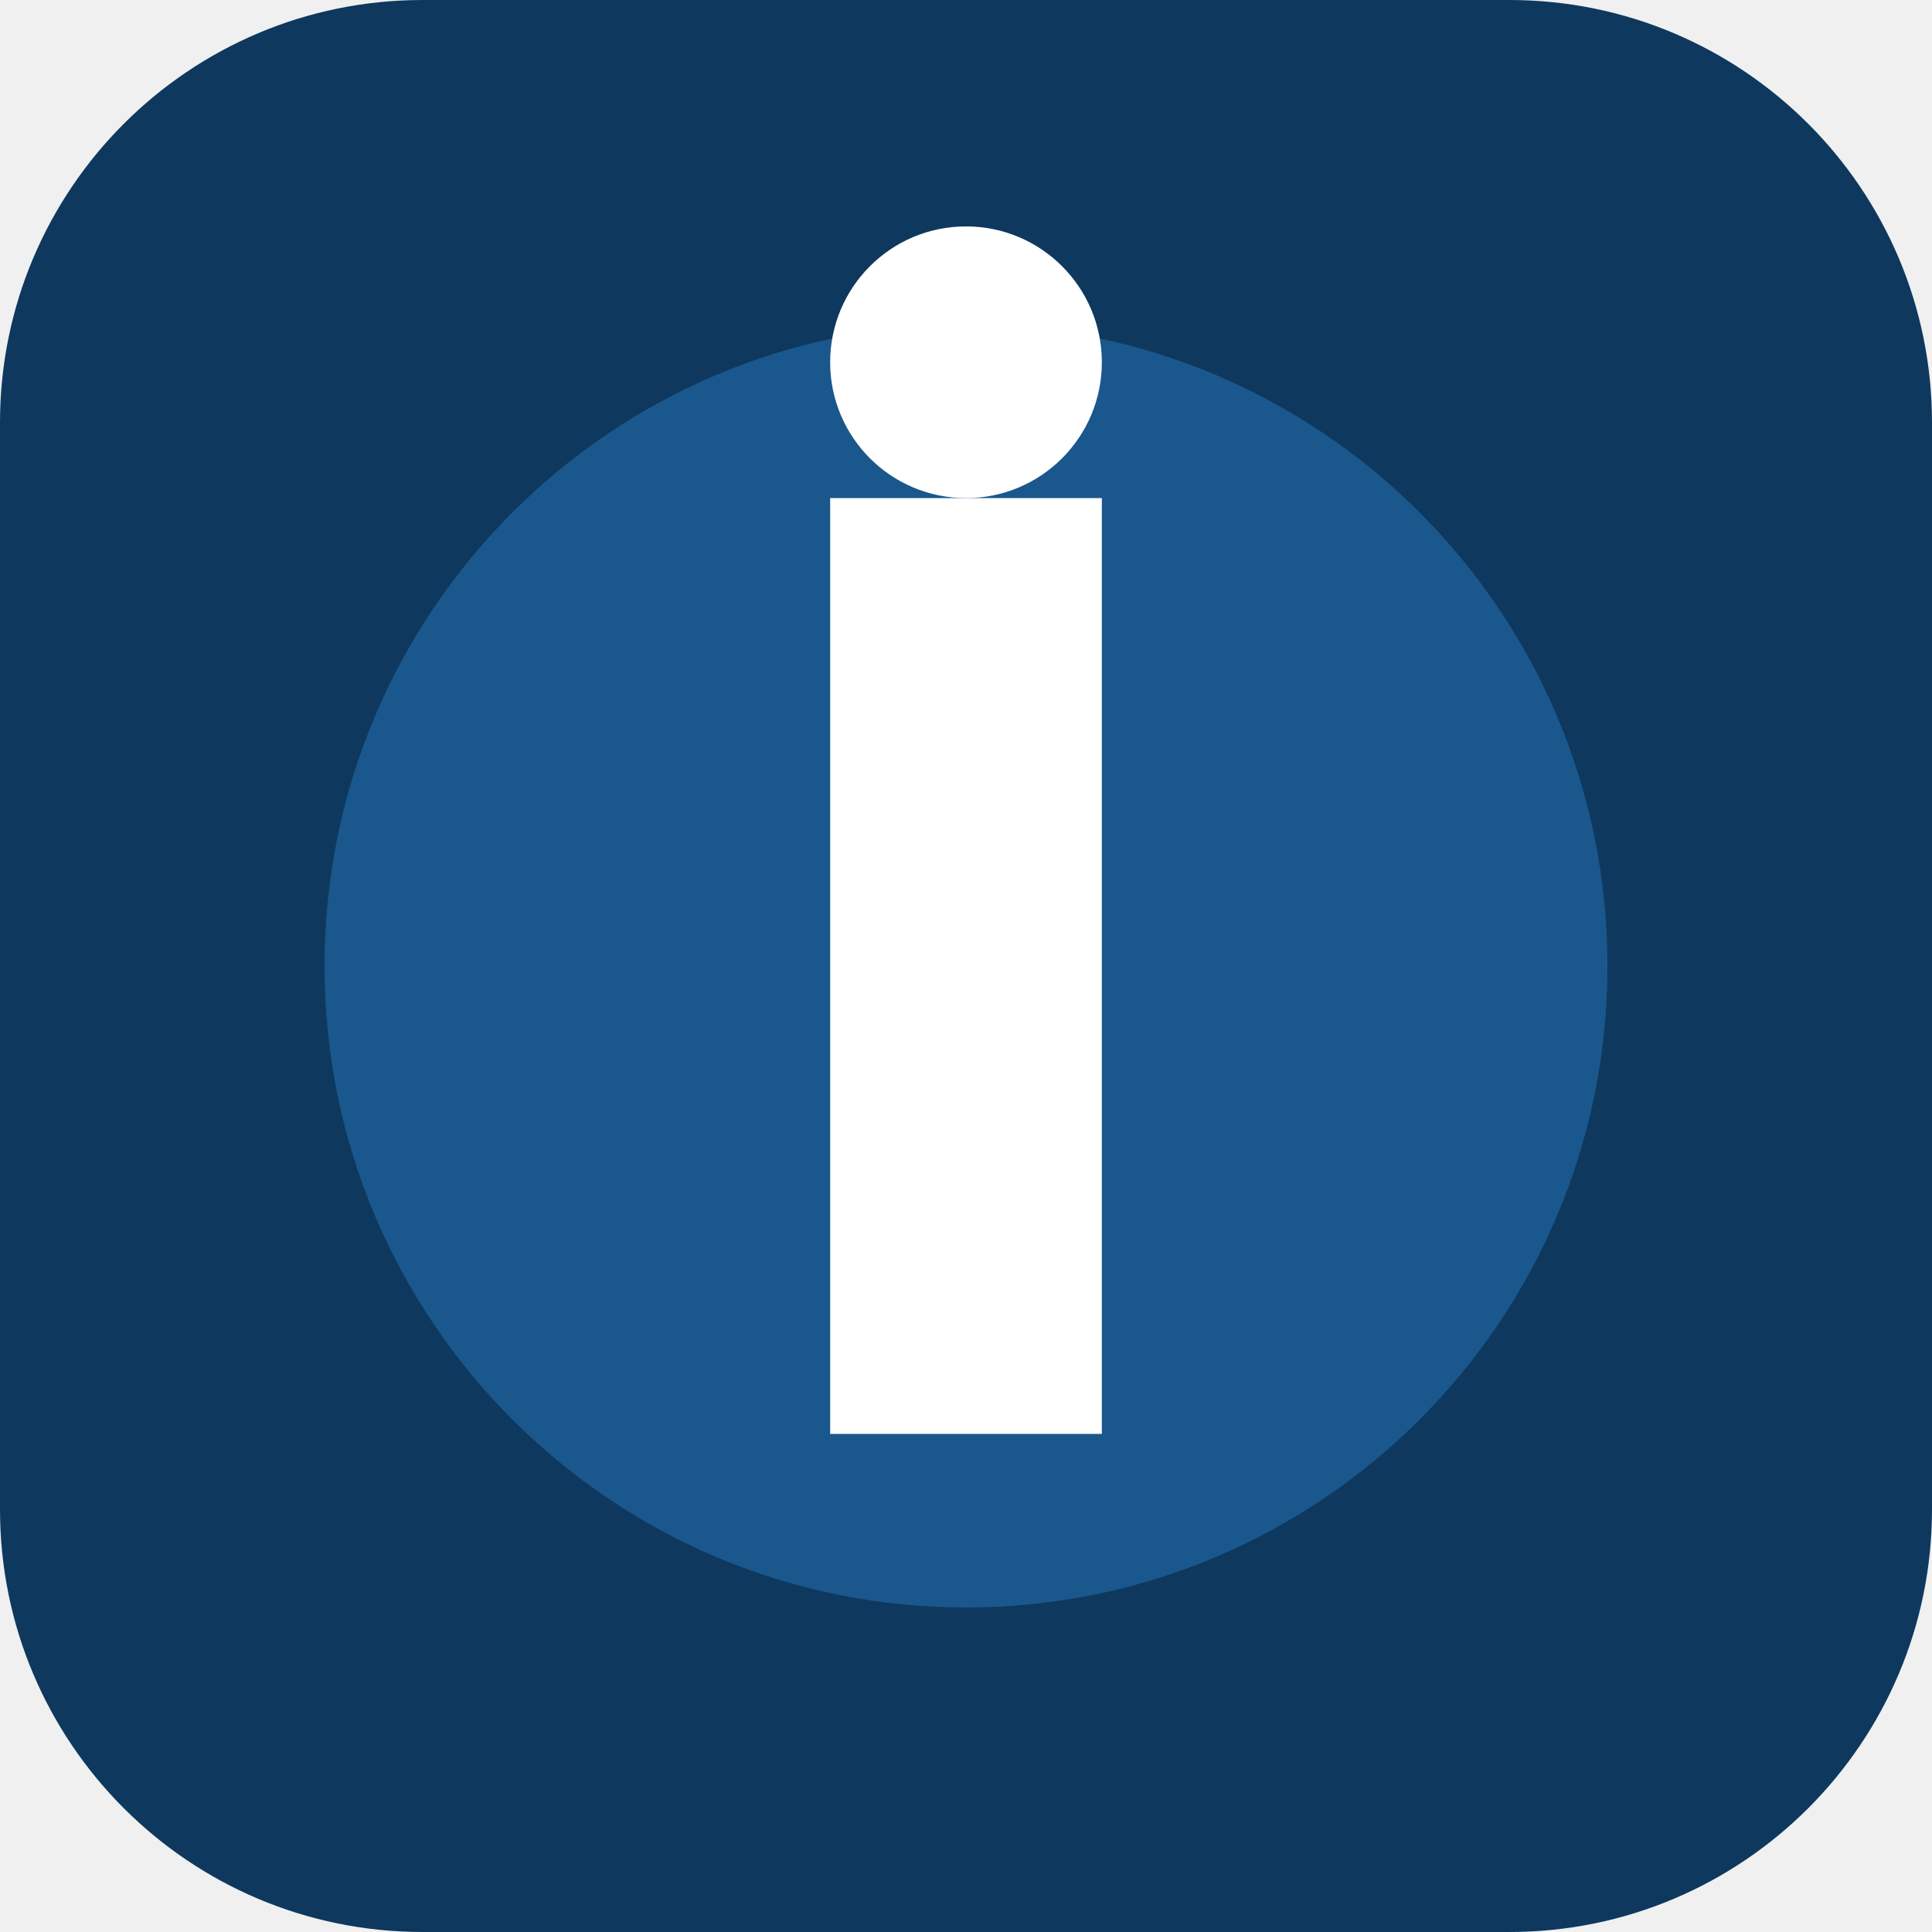
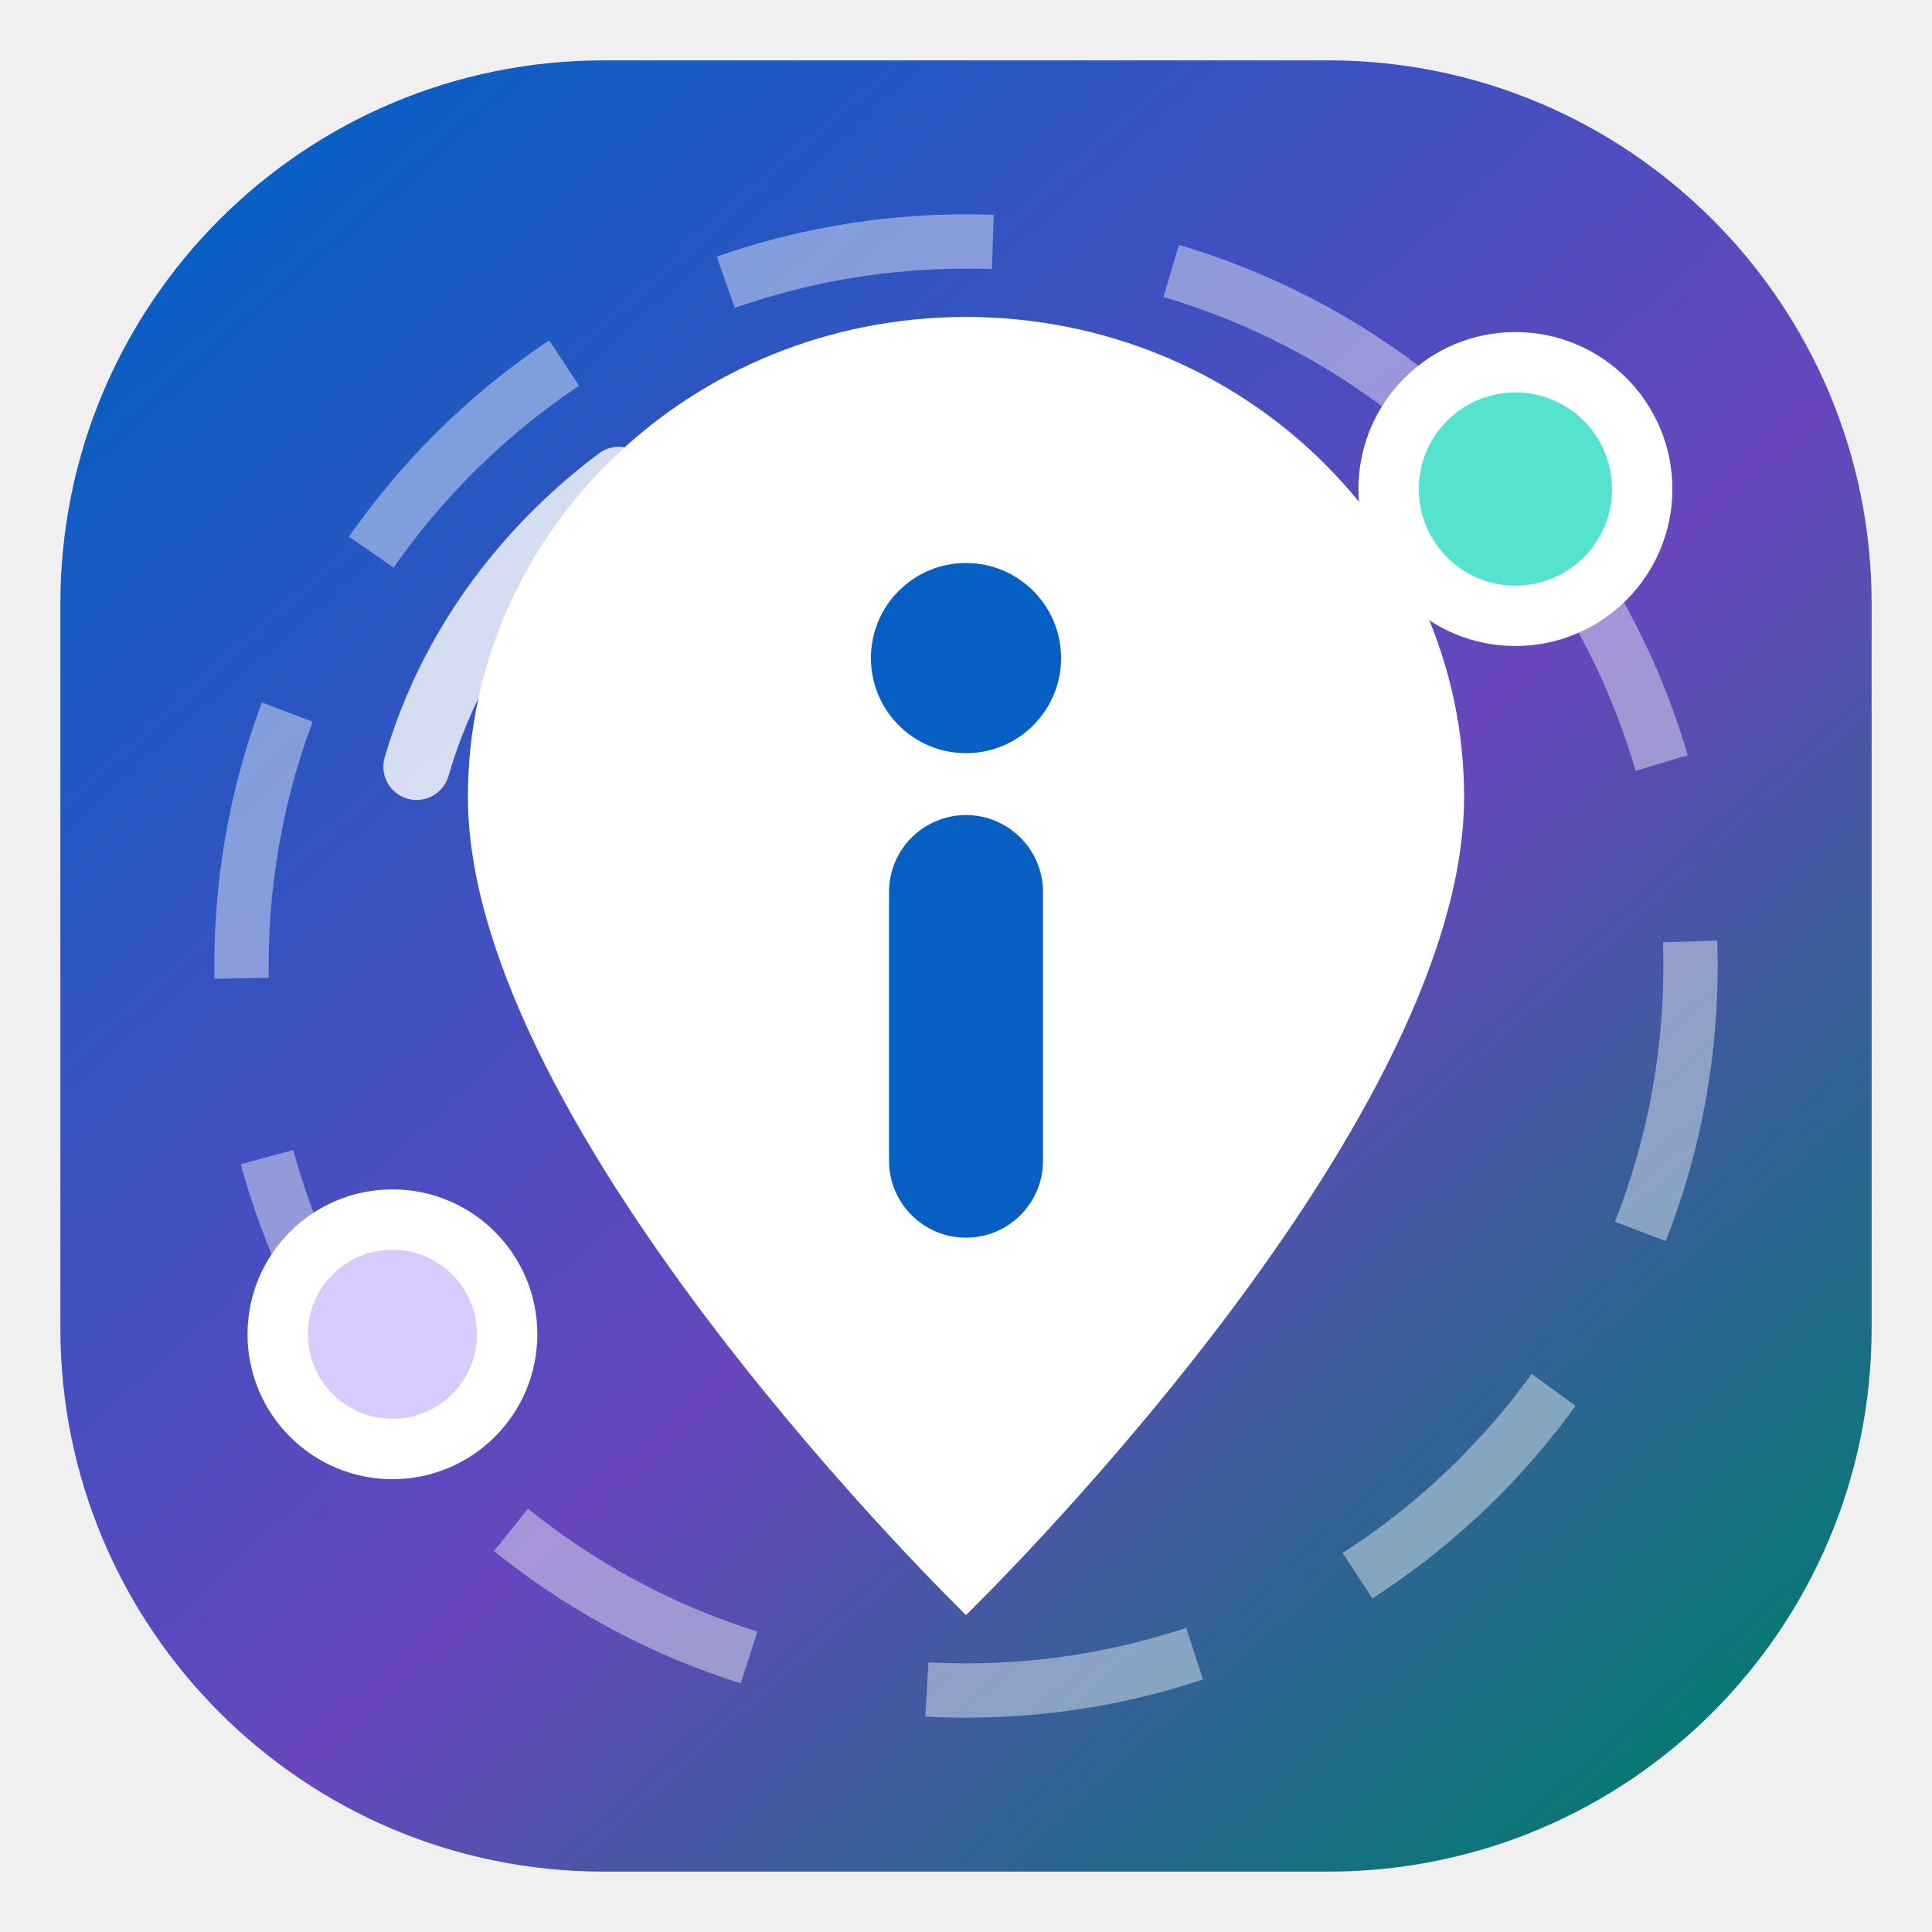
- <svg xmlns="http://www.w3.org/2000/svg" viewBox="0 0 512 512" role="img" aria-labelledby="title desc">
-   <rect width="512" height="512" rx="112" fill="#0e385e" />
-   <circle cx="256" cy="256" r="170" fill="#1a578c" />
-   <path fill="#ffffff" d="M220 132h72v248h-72z" />
-   <circle cx="256" cy="96" r="36" fill="#ffffff" />
+ <svg xmlns="http://www.w3.org/2000/svg" viewBox="0 0 64 64" role="img" aria-labelledby="title desc">
+   <defs>
+     <linearGradient id="tile" x1="8" y1="5" x2="57" y2="60" gradientUnits="userSpaceOnUse">
+       <stop stop-color="#075fc4" />
+       <stop offset="0.56" stop-color="#6846bd" />
+       <stop offset="1" stop-color="#007c70" />
+     </linearGradient>
+   </defs>
+   <rect x="2" y="2" width="60" height="60" rx="18" fill="url(#tile)" />
+   <circle cx="32" cy="32" r="24" fill="none" stroke="#ffffff" stroke-width="1.8" stroke-dasharray="9 6" opacity="0.42" />
+   <path d="M32 10.5c-9.1 0-16.5 7.1-16.5 15.9 0 11.1 16.5 27.1 16.5 27.1s16.5-16 16.5-27.1C48.5 17.6 41.1 10.5 32 10.5Z" fill="#ffffff" />
+   <circle cx="32" cy="21.8" r="3.15" fill="#075fc4" />
+   <rect x="29.45" y="27" width="5.1" height="14" rx="2.55" fill="#075fc4" />
+   <circle cx="50.2" cy="16.2" r="4.2" fill="#55e3cf" stroke="#ffffff" stroke-width="2" />
+   <circle cx="13" cy="44.2" r="3.8" fill="#d9cbff" stroke="#ffffff" stroke-width="2" />
+   <path d="M20.5 15.9c-3.2 2.4-5.6 5.7-6.7 9.5" fill="none" stroke="#ffffff" stroke-width="2.2" stroke-linecap="round" opacity="0.8" />
</svg>
